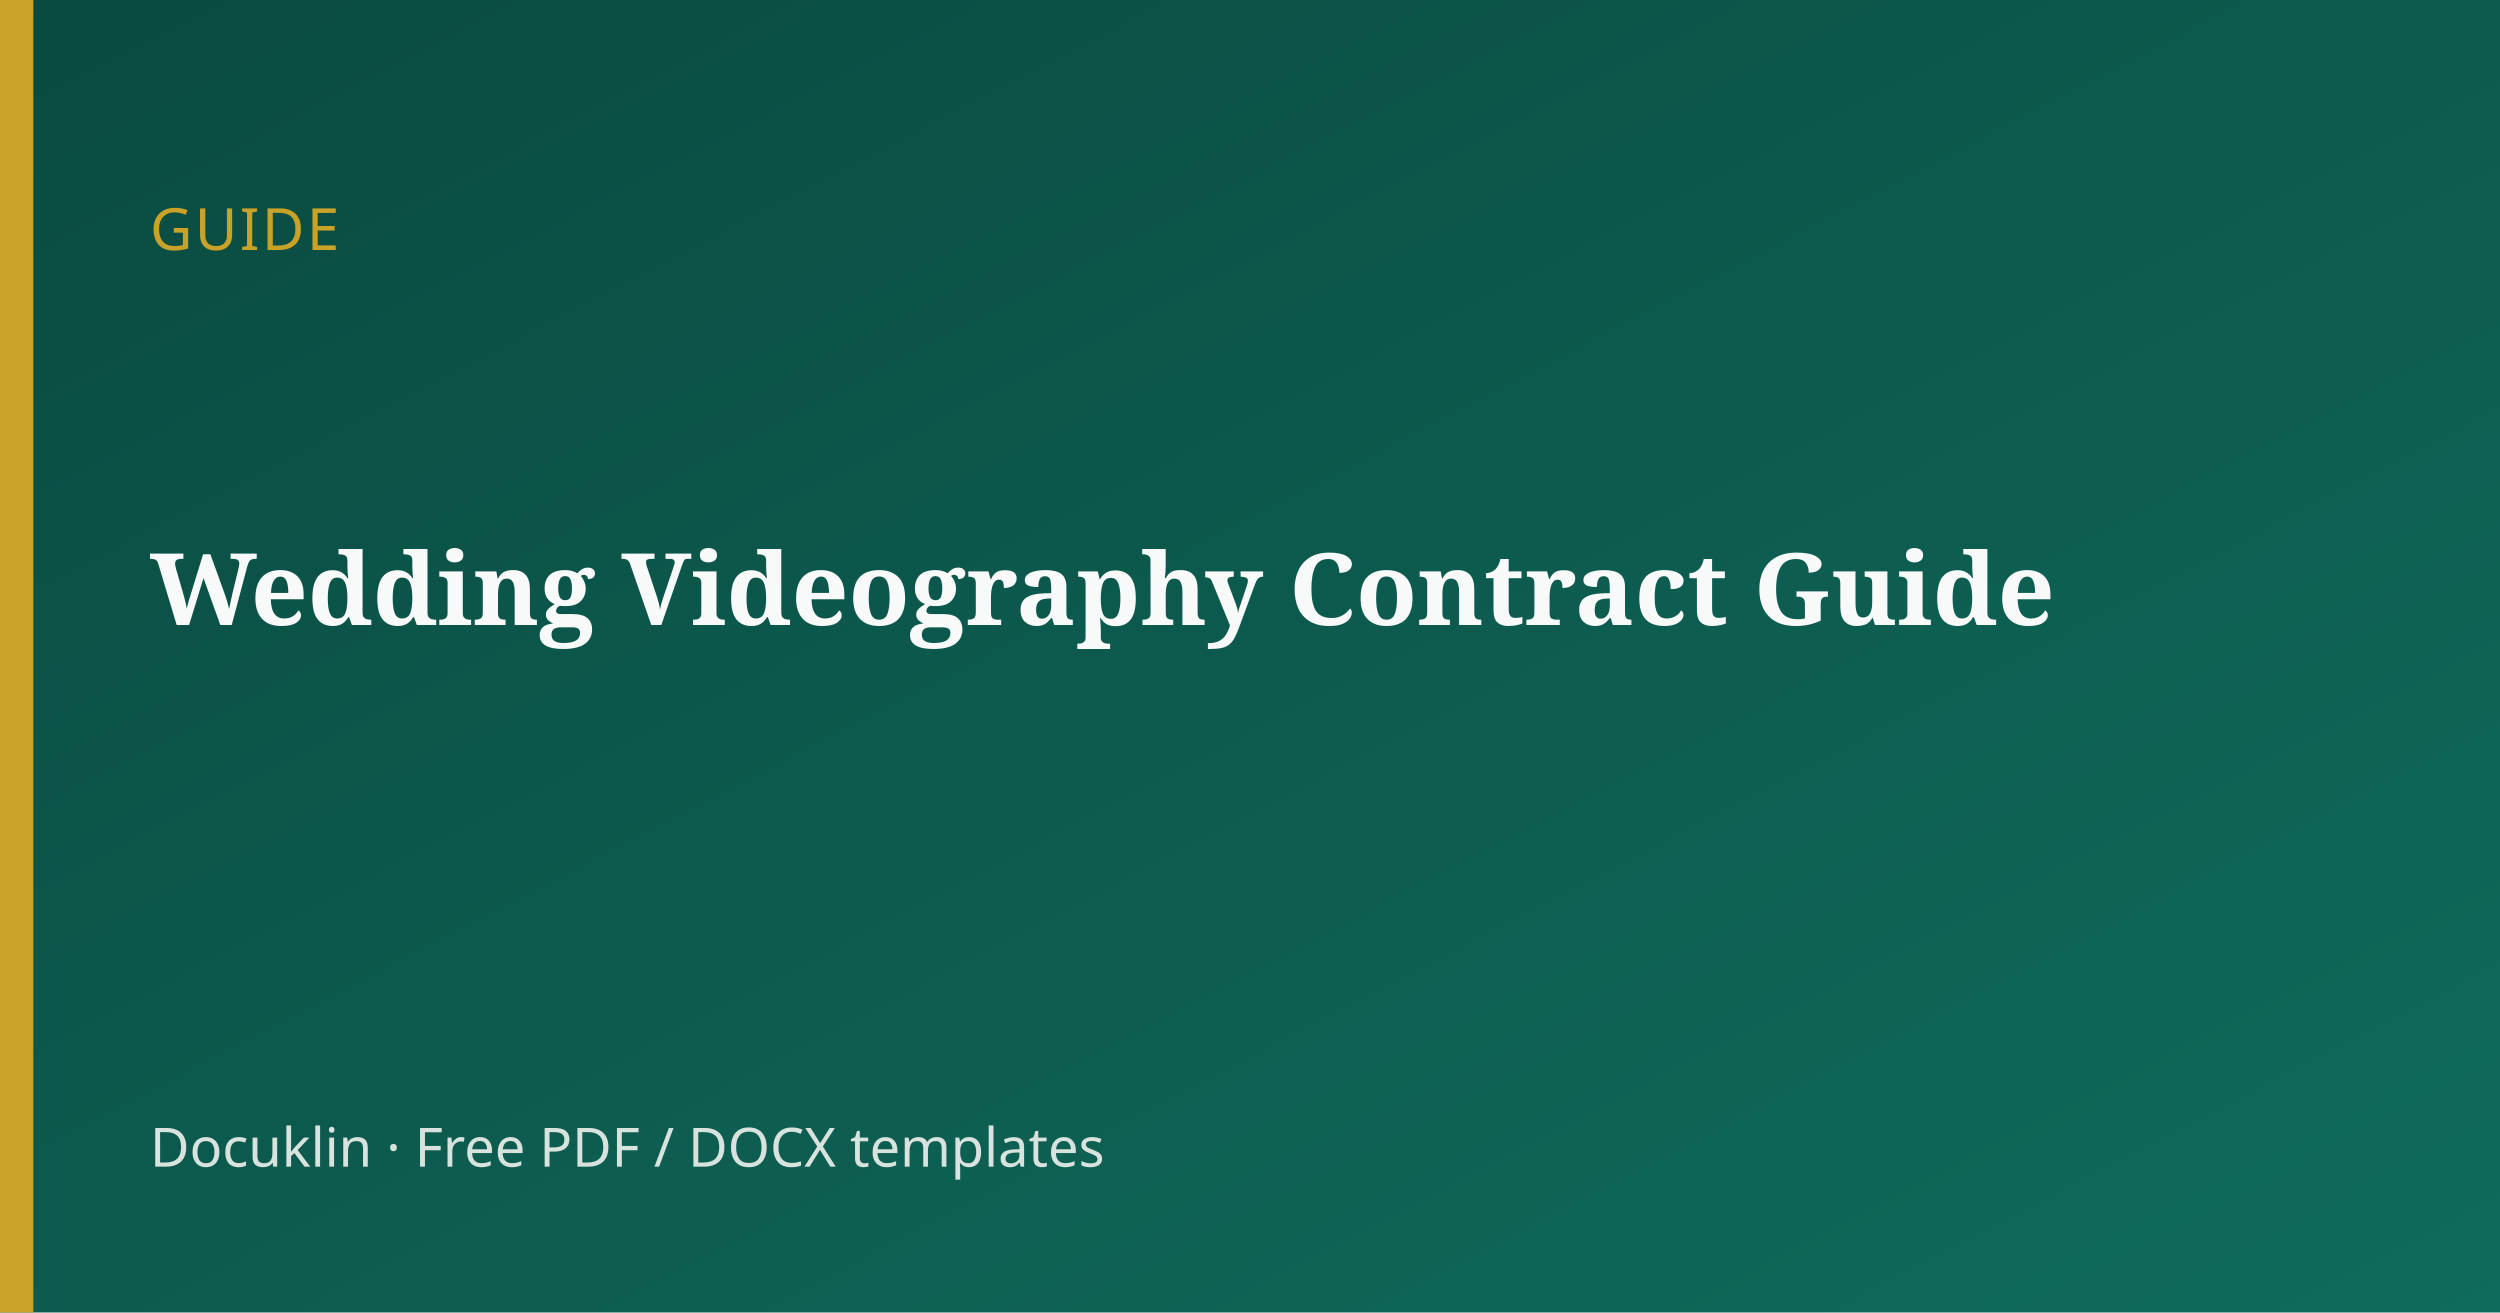
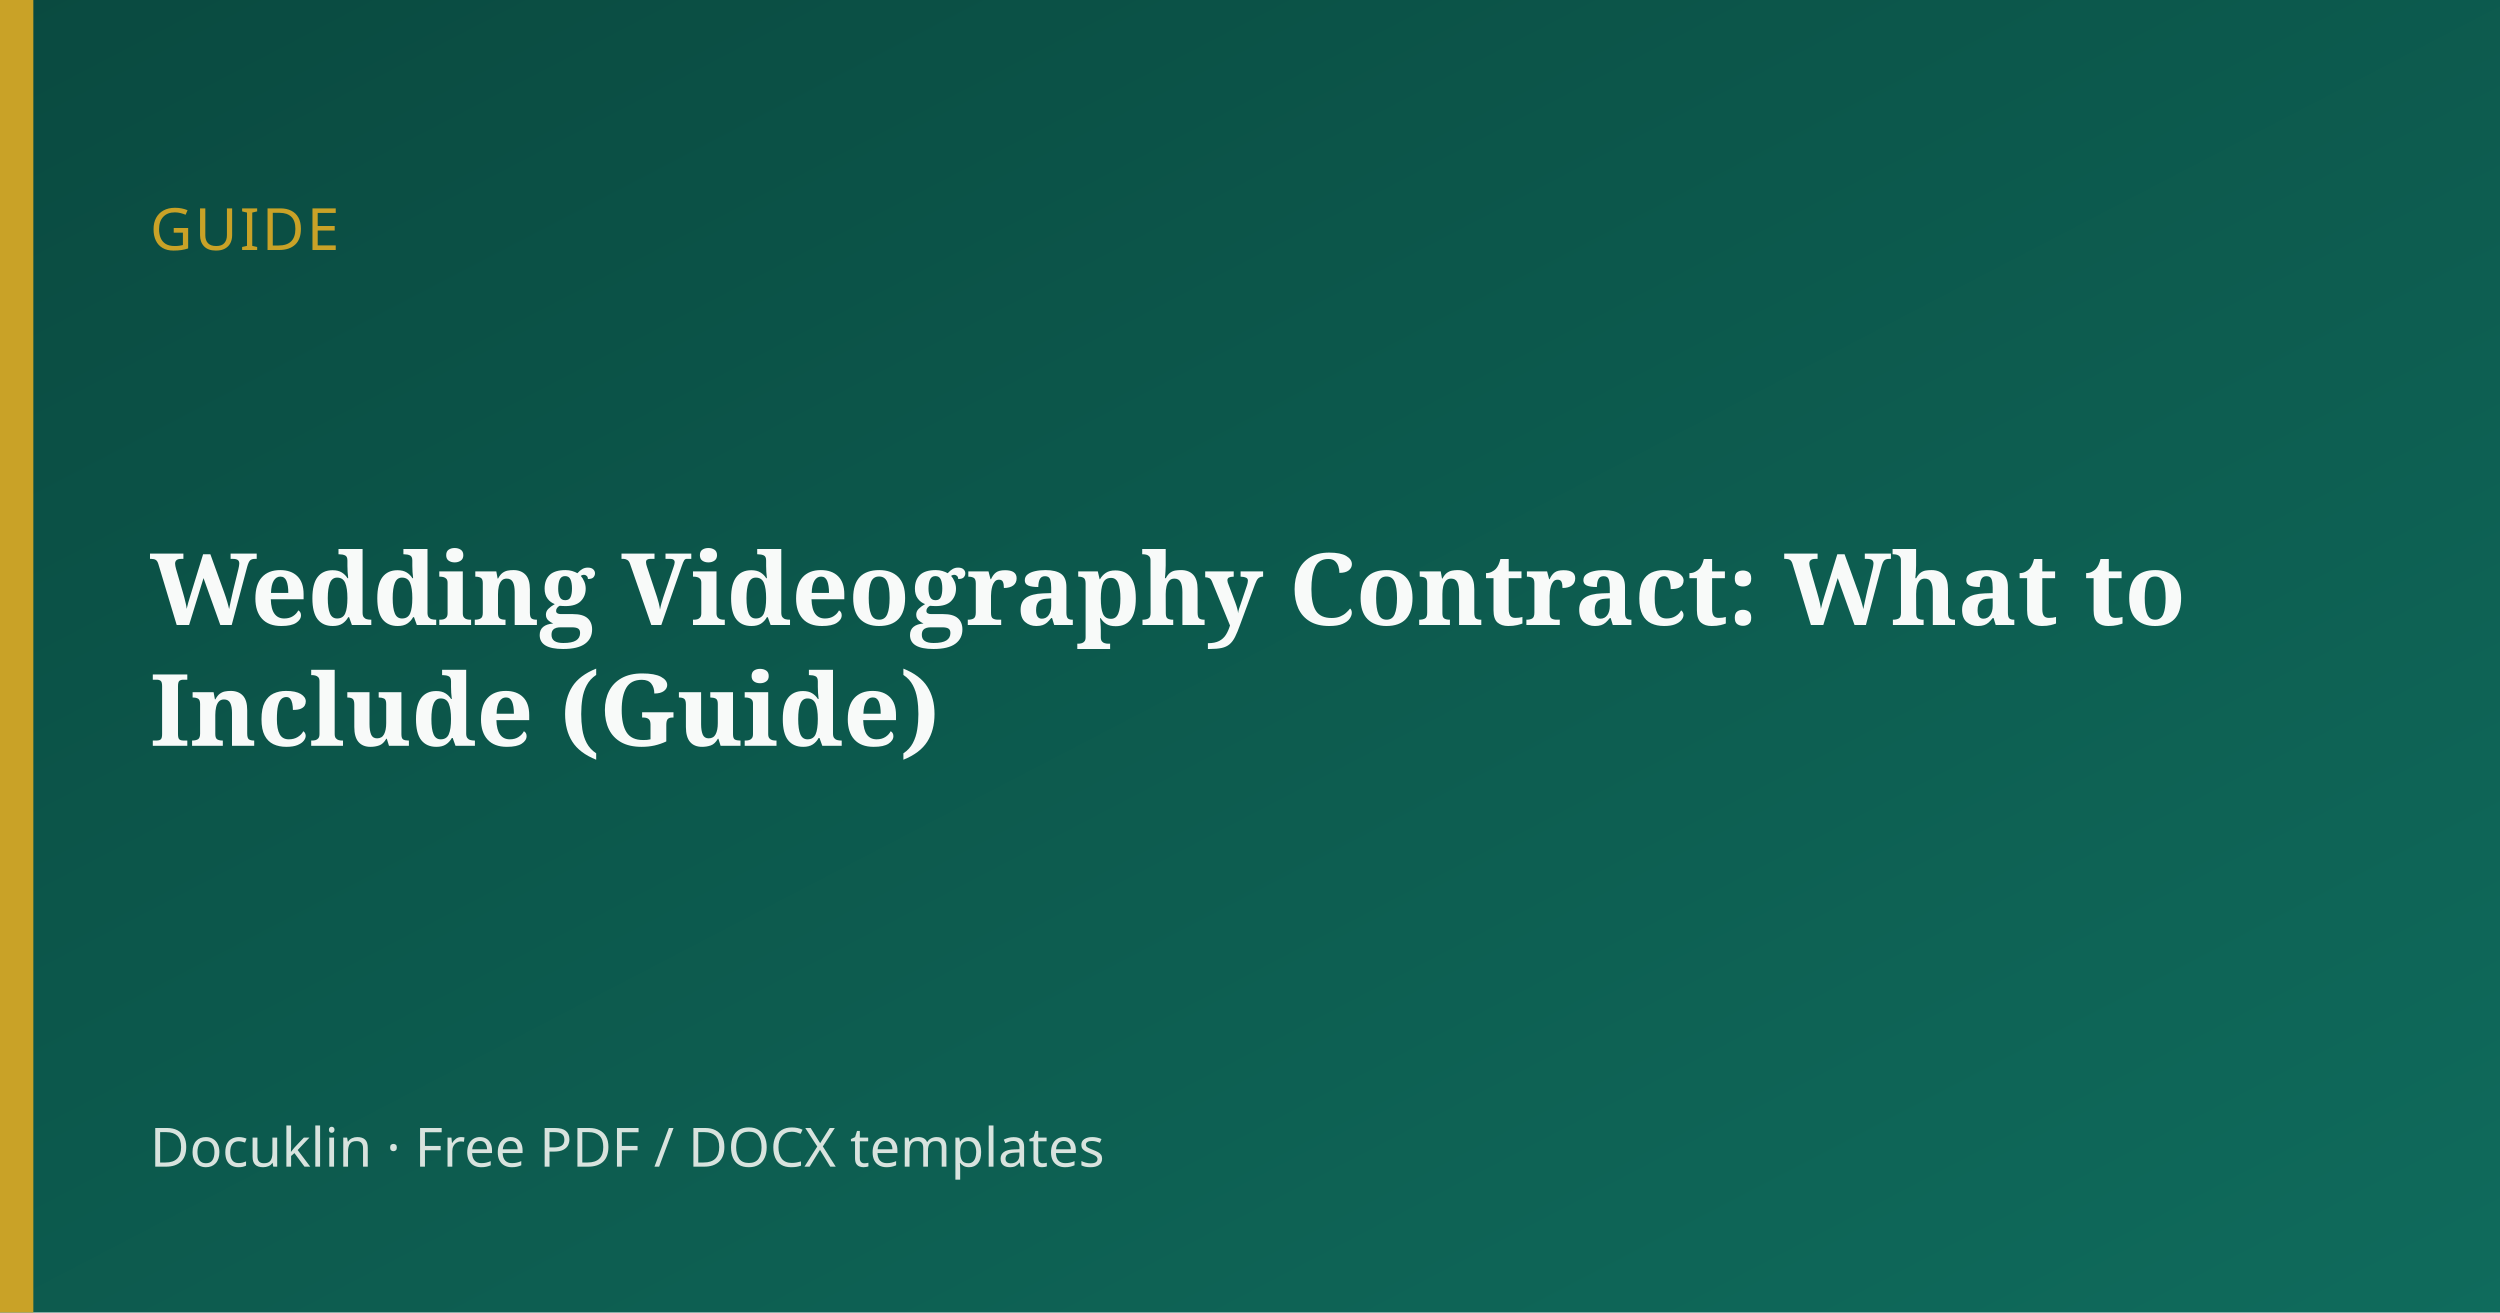
<svg xmlns="http://www.w3.org/2000/svg" width="1200" height="630" viewBox="0 0 1200 630" role="img">
  <defs>
    <linearGradient id="bg" x1="0" y1="0" x2="1" y2="1">
      <stop offset="0%" stop-color="#0a4a40" />
      <stop offset="100%" stop-color="#0f6b5c" />
    </linearGradient>
  </defs>
  <rect width="1200" height="630" fill="url(#bg)" />
  <rect x="0" y="0" width="16" height="630" fill="#c9a227" />
  <text x="72" y="120" fill="#c9a227" font-family="system-ui,sans-serif" font-size="28" letter-spacing="0.04em">GUIDE</text>
-   <text x="72" y="300" fill="#f8faf9" font-family="Georgia, serif" font-size="48" font-weight="700">Wedding Videography Contract Guide</text>
+   <text x="72" y="300" fill="#f8faf9" font-family="Georgia, serif" font-size="48" font-weight="700">Wedding Videography Contract: What to</text>
+   <text x="72" y="358" fill="#f8faf9" font-family="Georgia, serif" font-size="48" font-weight="700">Include (Guide)</text>
  <text x="72" y="560" fill="#d8e3de" font-family="system-ui,sans-serif" font-size="26">Docuklin · Free PDF / DOCX templates</text>
</svg>
